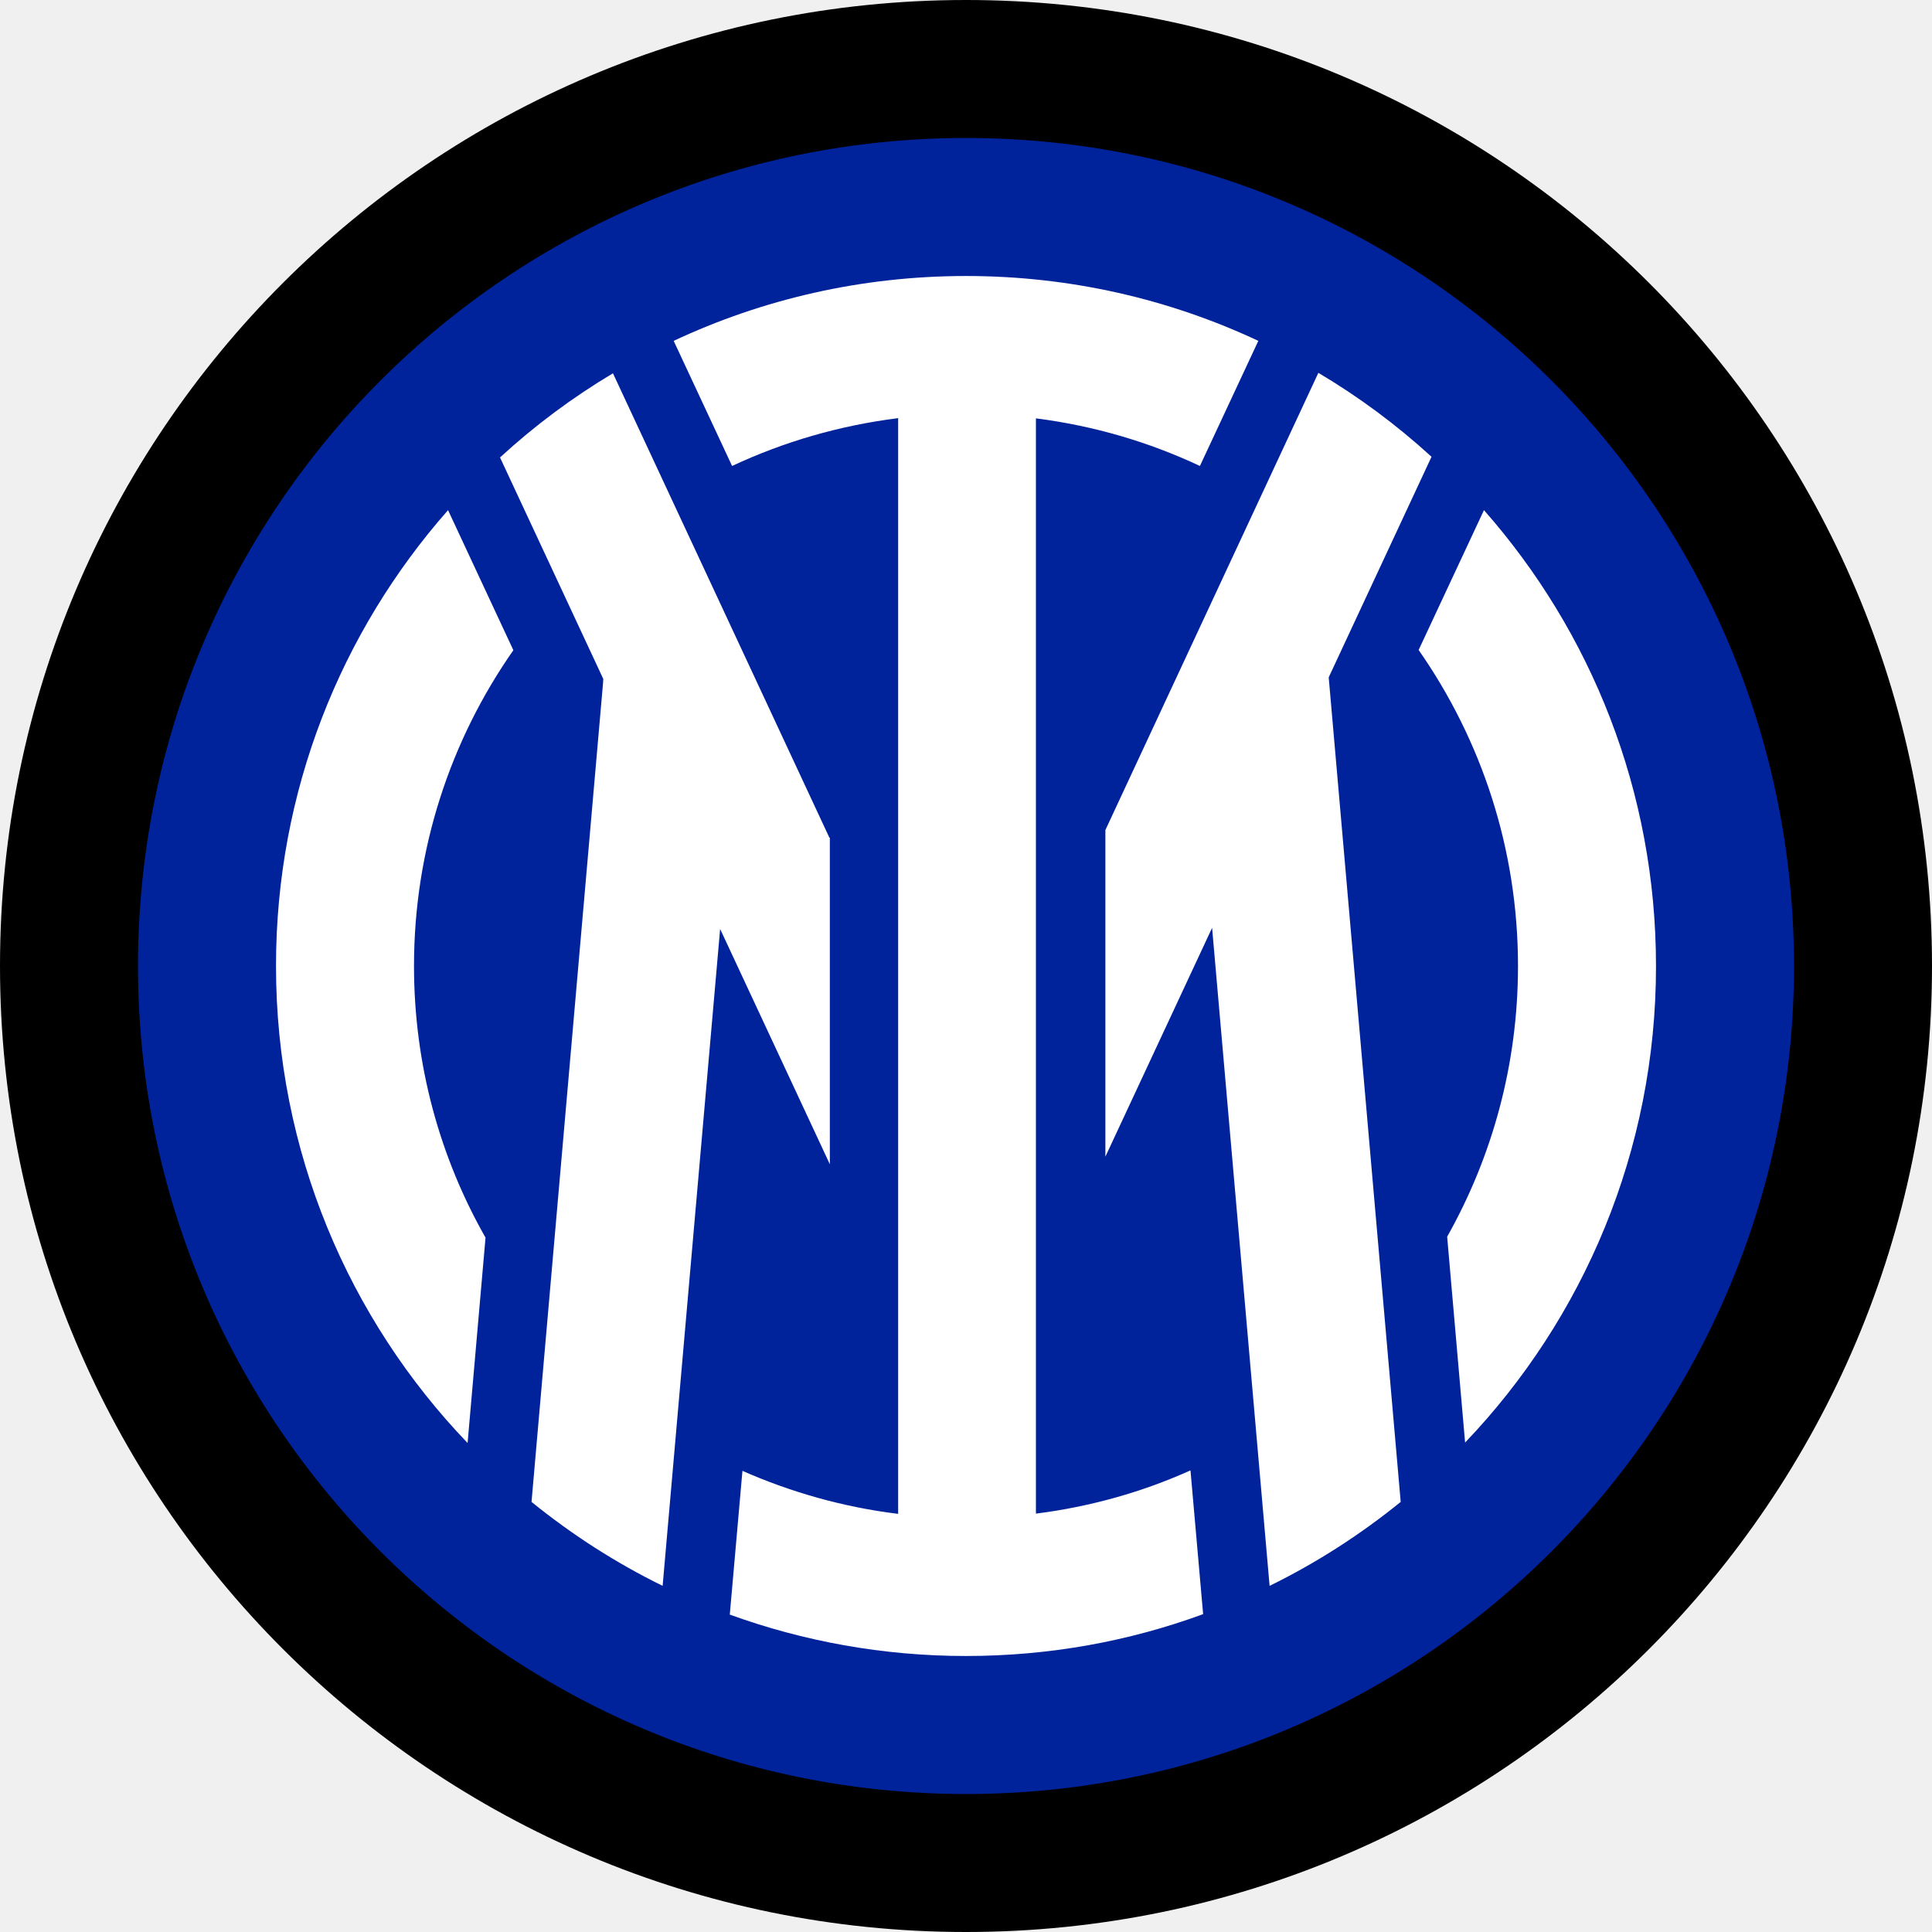
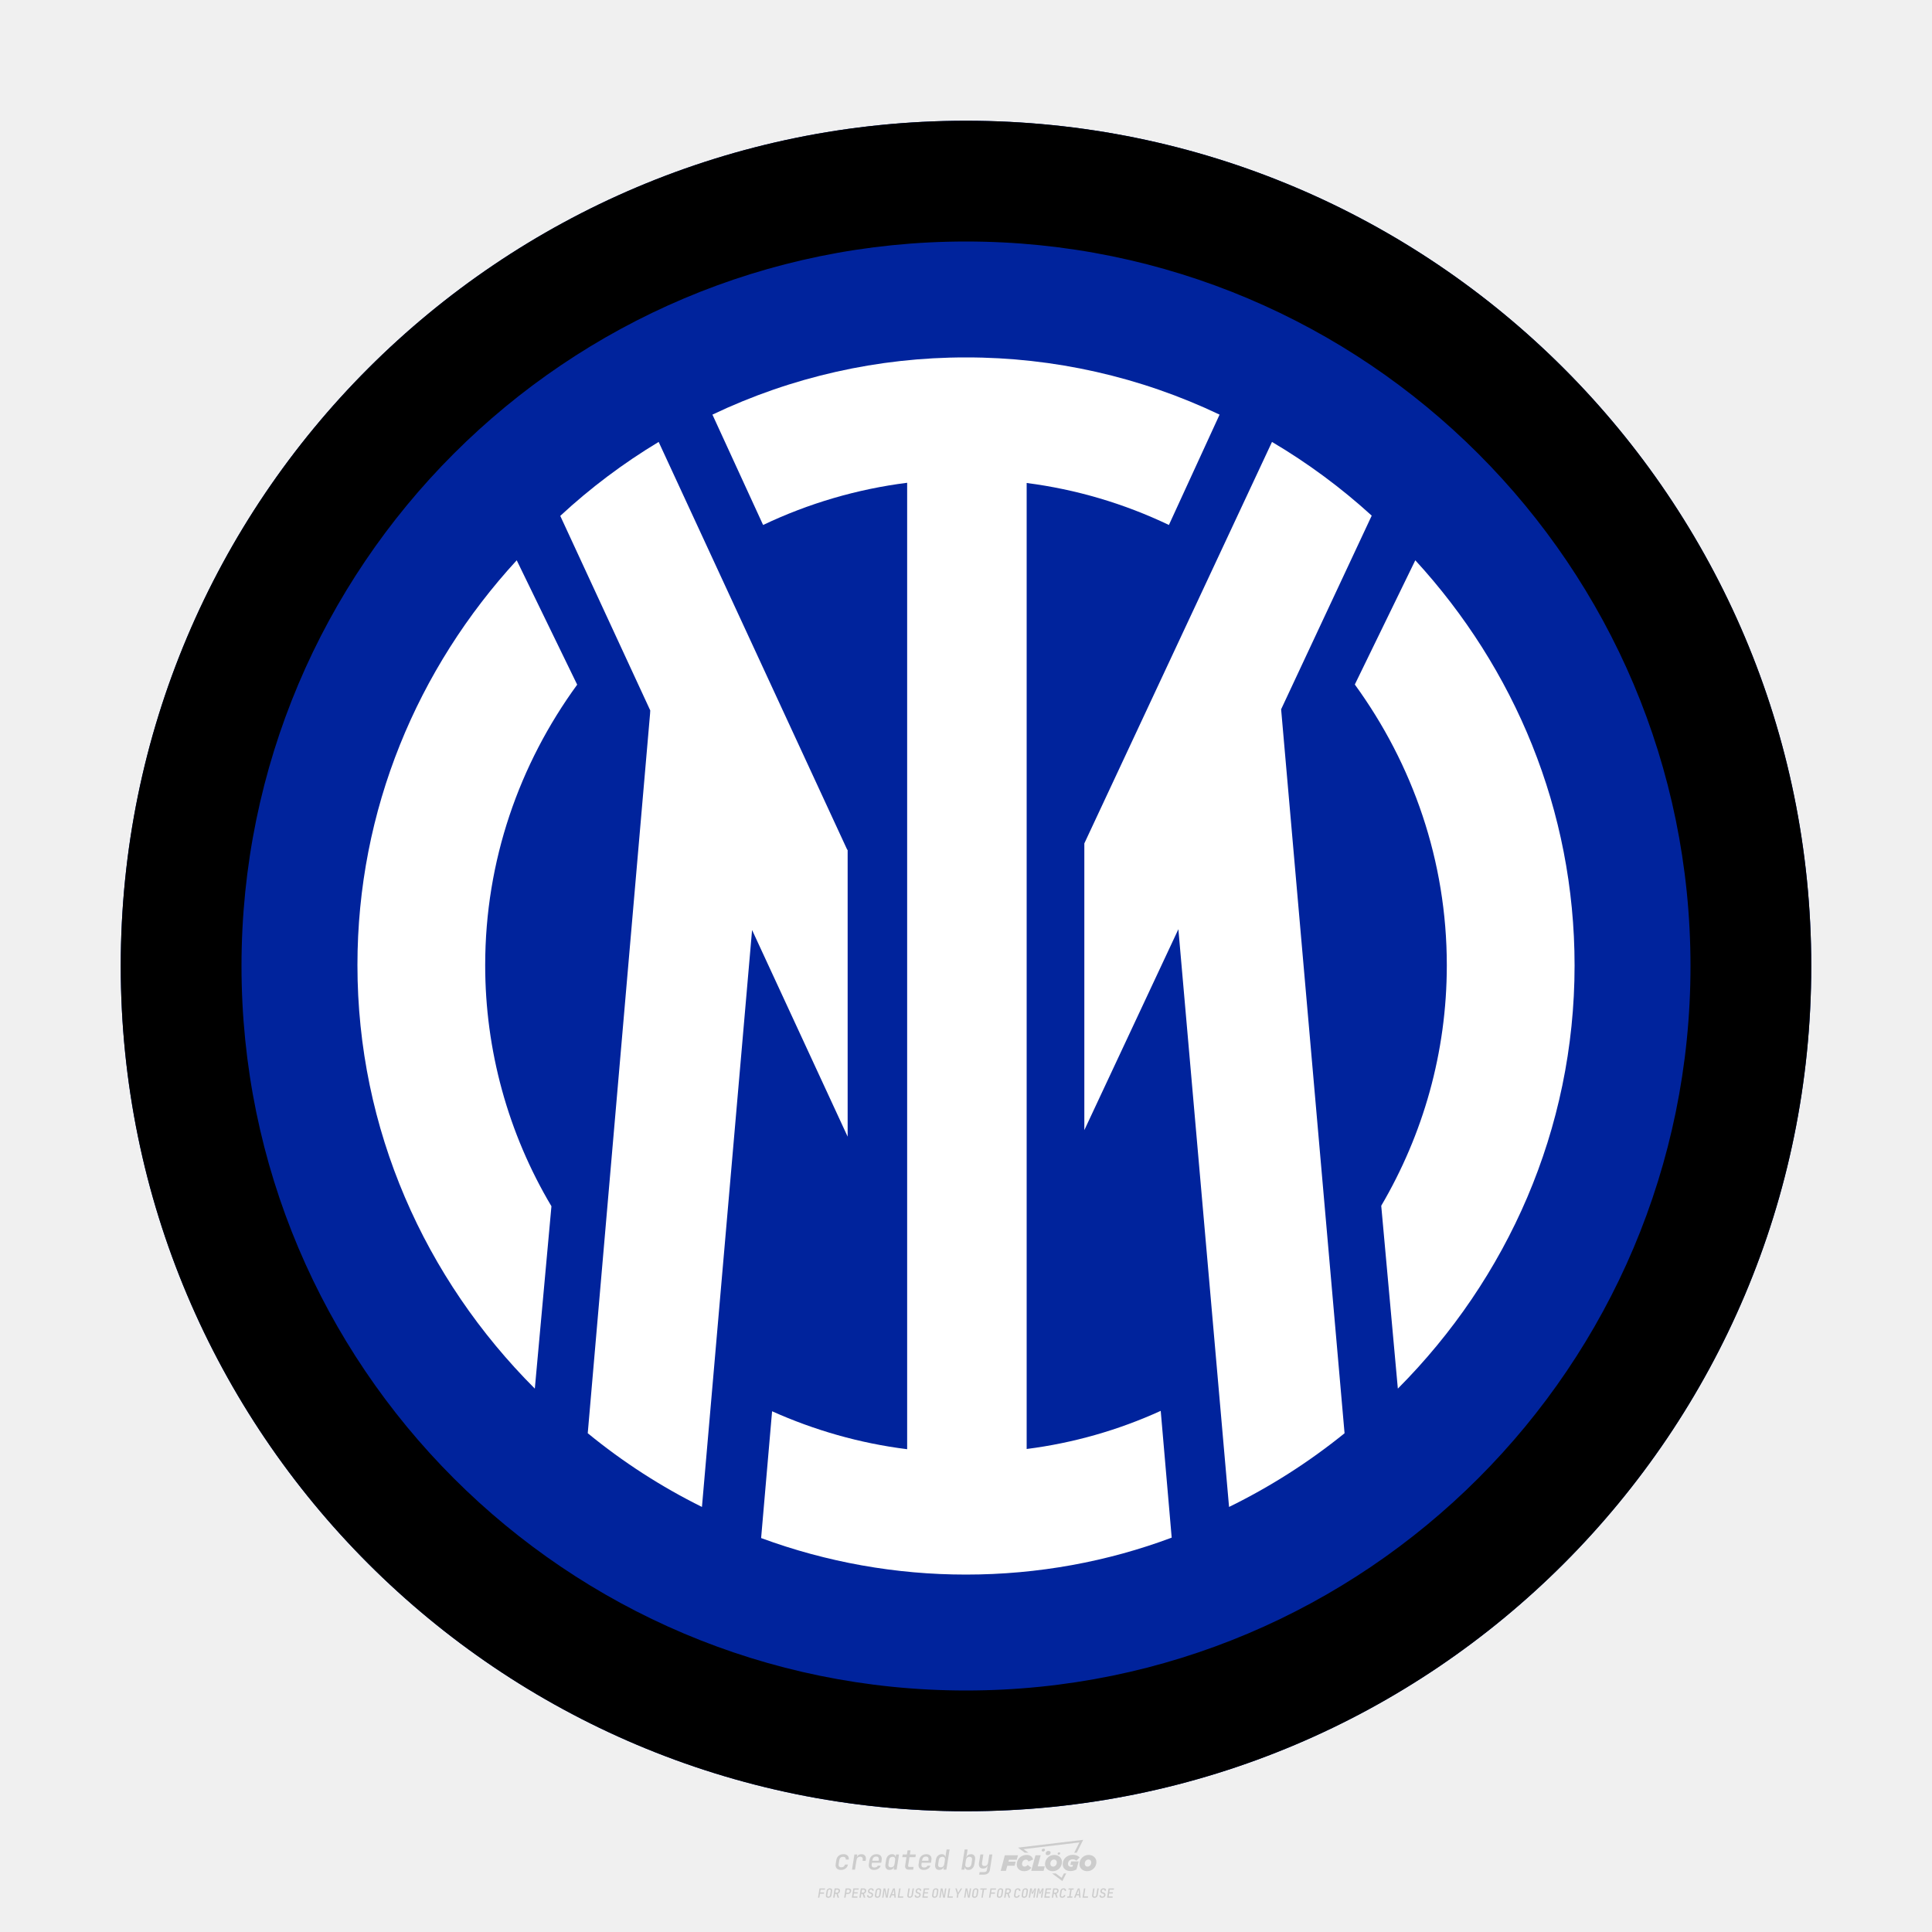
- <svg xmlns="http://www.w3.org/2000/svg" viewBox="0 0 840 840">
-   <circle cx="420" cy="420" r="420" />
-   <circle cx="420" cy="420" r="360" fill="#00239C" />
-   <path fill="#FFF" d="m645.2 221.8-28.4 60.8c27.2 39 43.2 86.3 43.2 137.4 0 42.8-11.2 82.9-30.8 117.7l7.8 89.5c51.4-53.8 83-126.8 83-207.1 0-76.1-28.2-145.4-74.8-198.3zM450.4 658.1v-476.2c25.2 3.2 49.2 10.3 71.3 20.7l25.4-54.4c-38.6-18.1-81.7-28.2-127.1-28.2s-88.5 10.1-127.1 28.2l25.4 54.4c22.4-10.5 46.7-17.6 72.2-20.8v476.4c-23.8-2.9-46.6-9.4-67.7-18.7l-5.5 62.5c32 11.6 66.6 18 102.7 18 36.2 0 71-6.4 103.1-18.2l-5.5-62.5c-20.9 9.4-43.5 15.8-67.2 18.8zM194.8 221.8c-46.6 52.9-74.8 122.2-74.8 198.2 0 80.5 31.7 153.6 83.3 207.4l7.8-89.3c-19.8-34.8-31.1-75.1-31.1-118.1 0-51.1 16-98.4 43.2-137.3zM577.7 294.5l44.7-95.9c-15.1-13.8-31.5-26-49.2-36.5l-92.6 198.8v142l46.4-99.5 25 286.1c20.4-10 39.5-22.3 57-36.5zM360.6 364.2l-94.1-201.9c-17.6 10.5-34.1 22.8-49.1 36.6l44.9 96.3-0.1 1.7-31.1 356.1c17.5 14.2 36.6 26.5 57 36.5l25-285.6 47.7 102.3v-142z" />
+ <svg xmlns="http://www.w3.org/2000/svg" data-name="图层_1" version="1.1" viewBox="0 0 800 800">
+   <path d="M348.219,774.301c-.786,0-1.375-.217-1.768-.652-.393-.435-.528-1.03-.406-1.786l.252-1.648c.122-.755.45-1.35.984-1.785.534-.435,1.194-.652,1.98-.652.755,0,1.329.199,1.722.595.393.397.551.938.475,1.625h-1.236c.03-.359-.055-.637-.257-.836-.202-.198-.498-.297-.887-.297-.42,0-.763.117-1.03.349-.267.233-.435.563-.503.99l-.263,1.659c-.069.435-.006.769.189,1.002.195.233.502.349.921.349.389,0,.715-.099.979-.297.263-.198.436-.48.521-.847h1.236c-.137.687-.467,1.231-.99,1.631-.523.401-1.162.6-1.917.6ZM352.797,774.187l.996-6.294h1.19l-.195,1.19c.336-.87.973-1.304,1.911-1.304.671,0,1.169.208,1.493.624.324.416.429.986.315,1.71l-.069.423h-1.27l.057-.32c.069-.45.011-.795-.171-1.036-.183-.24-.477-.361-.881-.361-.405,0-.74.122-1.007.366-.267.245-.435.588-.503,1.03l-.63,3.971h-1.236ZM361.906,774.301c-.77,0-1.346-.223-1.728-.669s-.515-1.036-.401-1.768l.252-1.648c.084-.488.257-.915.521-1.282s.601-.651,1.013-.852c.412-.202.873-.304,1.385-.304.77,0,1.349.224,1.734.669.385.446.517,1.036.395,1.768l-.172,1.121h-3.845l-.092.526c-.153.954.217,1.431,1.11,1.431.717,0,1.175-.248,1.373-.744h1.225c-.168.534-.503.96-1.007,1.276-.504.317-1.091.475-1.763.475ZM361.231,770.216l-.046.286,2.655-.012.046-.286c.069-.466.013-.822-.166-1.07-.179-.248-.486-.372-.921-.372-.443,0-.795.126-1.059.378-.263.252-.433.611-.509,1.076ZM368.326,774.301c-.633,0-1.103-.212-1.408-.635s-.397-1.001-.274-1.734l.274-1.774c.115-.733.393-1.312.836-1.74.442-.427.98-.641,1.613-.641.465,0,.83.119,1.093.354.263.236.391.557.383.962h.023l.172-1.202h1.236l-.996,6.294h-1.225l.195-1.201h-.023c-.122.412-.351.734-.687.967s-.74.349-1.213.349ZM368.932,773.226c.389,0,.715-.119.978-.355.263-.236.429-.572.498-1.007l.252-1.648c.069-.427.01-.761-.177-1.002-.187-.24-.475-.36-.864-.36-.397,0-.725.118-.984.354-.26.236-.423.572-.492,1.007l-.252,1.648c-.069.443-.013.78.166,1.013.179.233.471.349.876.349ZM376.348,774.187c-.572,0-.994-.157-1.264-.469-.271-.312-.361-.751-.269-1.316l.538-3.387h-1.739l.171-1.122h1.74l.275-1.716h1.236l-.275,1.716h2.472l-.183,1.122h-2.461l-.538,3.387c-.076.442.099.664.526.664h1.717l-.172,1.121h-1.774ZM382.504,774.301c-.77,0-1.346-.223-1.728-.669s-.515-1.036-.401-1.768l.252-1.648c.084-.488.257-.915.521-1.282s.601-.651,1.013-.852c.412-.202.873-.304,1.385-.304.77,0,1.349.224,1.734.669.385.446.517,1.036.395,1.768l-.172,1.121h-3.845l-.092.526c-.153.954.217,1.431,1.11,1.431.717,0,1.175-.248,1.373-.744h1.225c-.168.534-.503.96-1.007,1.276-.504.317-1.091.475-1.763.475ZM381.829,770.216l-.046.286,2.655-.012.046-.286c.069-.466.013-.822-.166-1.07-.179-.248-.486-.372-.921-.372-.443,0-.795.126-1.059.378-.263.252-.433.611-.509,1.076ZM388.924,774.301c-.633,0-1.101-.212-1.402-.635-.301-.423-.395-1.001-.28-1.734l.274-1.774c.115-.733.393-1.312.836-1.74.442-.427.98-.641,1.613-.641.465,0,.83.119,1.093.354.263.236.391.557.383.962h.023l.206-1.465.298-1.796h1.236l-1.327,8.354h-1.225l.195-1.201h-.023c-.122.412-.351.734-.687.967s-.74.349-1.213.349ZM389.531,773.226c.389,0,.715-.119.978-.355.263-.236.429-.572.498-1.007l.252-1.648c.076-.427.019-.761-.172-1.002-.191-.24-.48-.36-.87-.36-.397,0-.725.118-.984.354-.26.236-.423.572-.492,1.007l-.252,1.648c-.076.443-.023.78.16,1.013s.477.349.881.349ZM401.017,774.301c-.473,0-.839-.116-1.099-.349-.26-.233-.385-.555-.378-.967h-.011l-.195,1.201h-1.224l1.327-8.354h1.236l-.286,1.796-.274,1.465h.046c.122-.412.353-.735.692-.967.34-.232.742-.349,1.208-.349.633,0,1.1.214,1.402.641.301.428.395,1.007.281,1.74l-.275,1.774c-.115.733-.395,1.31-.841,1.734-.446.423-.982.635-1.608.635ZM400.766,773.226c.397,0,.723-.116.979-.349.256-.233.422-.571.498-1.013l.252-1.648c.069-.435.011-.77-.171-1.007-.183-.236-.473-.354-.87-.354-.389,0-.715.12-.979.36s-.429.574-.498,1.002l-.252,1.648c-.069.435-.011.771.172,1.007.183.236.473.355.87.355ZM405.469,776.247l.172-1.064h1.934c.641,0,1.007-.302,1.099-.905l.103-.675.206-1.19h-.035c-.122.42-.347.744-.675.973-.328.229-.729.343-1.201.343-.626,0-1.093-.201-1.402-.601s-.41-.944-.303-1.631l.584-3.605h1.236l-.561,3.479c-.061.412,0,.732.183.961s.465.343.847.343c.389,0,.717-.122.984-.366.267-.244.431-.584.492-1.018l.538-3.399h1.236l-1.007,6.409c-.099.603-.37,1.078-.812,1.425-.443.347-1.0.521-1.671.521h-1.946ZM417.787,770.085h3.221l.537-1.855h-5.466l-1.708,6.442h2.147l.586-2.099h3.026l.439-1.708h-3.026l.244-.781ZM424.229,772.916c-.586,0-1.025-.39-1.025-1.123,0-.878.634-1.757,1.611-1.757.488,0,.878.244,1.025.781l1.952-.83c-.293-1.171-1.269-1.903-2.635-1.903-2.782,0-4.148,2.147-4.148,3.904s1.269,2.83,3.075,2.83c1.367,0,2.342-.586,2.977-1.415l-1.513-1.171c-.39.439-.83.683-1.318.683ZM430.915,768.231h-2.147l-1.757,6.442h5.124l.488-1.855h-2.928l1.22-4.587ZM439.748,771.013c0-1.659-1.318-2.928-3.221-2.928-2.196,0-3.807,1.806-3.807,3.807,0,1.659,1.318,2.928,3.221,2.928,2.196,0,3.807-1.806,3.807-3.807ZM434.917,771.696c0-.83.586-1.708,1.513-1.708.781,0,1.171.537,1.171,1.22,0,.83-.586,1.708-1.513,1.708-.781,0-1.171-.537-1.171-1.22ZM443.213,772.233h1.074l-.195.683c-.146.049-.342.098-.586.098-.683,0-1.269-.39-1.269-1.22,0-1.025.732-1.903,1.952-1.903.586,0,1.123.244,1.513.586l1.367-1.367c-.439-.537-1.513-1.074-2.733-1.074-2.587,0-4.295,1.757-4.295,3.855,0,2.05,1.611,2.879,3.221,2.879.927,0,1.855-.293,2.489-.683l.927-3.319h-3.123l-.342,1.464ZM450.777,768.084c-2.196,0-3.807,1.806-3.807,3.807,0,1.659,1.318,2.928,3.221,2.928,2.196,0,3.807-1.806,3.807-3.807,0-1.659-1.318-2.928-3.221-2.928ZM450.338,772.916c-.781,0-1.171-.537-1.171-1.22,0-.83.586-1.708,1.513-1.708.781,0,1.171.537,1.171,1.22,0,.83-.586,1.708-1.513,1.708ZM437.942,767.499c-.049.293.098.488.439.488s.537-.195.634-.488c.049-.244-.098-.488-.439-.488s-.586.244-.634.488ZM432.135,765.498c-.439,0-.732.244-.781.586s.098.586.537.586.732-.244.781-.586c.098-.342-.098-.586-.537-.586ZM433.013,767.303c-.098.537.146.878.83.878.634,0,1.074-.39,1.171-.878s-.146-.878-.83-.878c-.683,0-1.074.39-1.171.878ZM439.602,777.552l-2.44-1.806h-1.513l4.246,3.172,1.611-3.172h-.976l-.927,1.806ZM425.839,767.157l-2.001-1.464,23.132-2.782-2.147,4.246h1.025l2.684-5.319-26.988,3.221,2.782,2.099h1.513ZM338.719,785.785l.609-3.832h2.32l-.084.519h-1.764l-.184,1.145h1.627l-.084.525h-1.617l-.257,1.643h-.567ZM342.97,785.838c-.357,0-.623-.101-.798-.302-.175-.201-.234-.473-.178-.816l.268-1.701c.056-.343.203-.615.441-.816.238-.201.535-.302.892-.302s.623.1.798.299c.175.199.236.471.184.814l-.268,1.706c-.056.343-.204.615-.444.816-.24.201-.538.302-.895.302ZM343.049,785.334c.193,0,.348-.052.467-.158.119-.105.194-.257.226-.457l.268-1.701c.032-.199.005-.352-.079-.457-.084-.105-.222-.158-.415-.158s-.347.052-.465.158c-.117.105-.192.257-.223.457l-.268,1.701c-.032.2-.005.352.079.457s.22.158.409.158ZM344.996,785.785l.609-3.832h1.202c.238,0,.439.046.604.139.165.093.283.223.357.391s.091.366.052.593c-.038.259-.14.484-.304.675-.165.191-.366.321-.604.391l.535,1.643h-.619l-.478-1.575h-.541l-.247,1.575h-.567ZM345.888,783.707h.635c.189,0,.349-.056.48-.168.131-.112.211-.262.239-.451.032-.193,0-.345-.094-.459-.095-.114-.236-.171-.425-.171h-.635l-.2,1.249ZM349.545,785.785l.609-3.832h1.254c.371,0,.651.105.84.315.189.21.255.49.199.84-.038.234-.122.438-.249.611s-.29.307-.488.402c-.198.095-.419.142-.664.142h-.693l-.241,1.522h-.567ZM350.432,783.754h.693c.192,0,.357-.059.493-.176.136-.117.22-.274.252-.47s-.002-.352-.1-.47-.245-.176-.441-.176h-.688l-.21,1.291ZM352.747,785.785l.609-3.832h2.252l-.079.504h-1.695l-.173,1.087h1.512l-.079.499h-1.512l-.194,1.239h1.69l-.079.504h-2.252ZM355.843,785.785l.609-3.832h1.202c.238,0,.439.046.604.139.165.093.283.223.357.391s.091.366.052.593c-.038.259-.14.484-.304.675-.165.191-.366.321-.604.391l.535,1.643h-.619l-.478-1.575h-.541l-.247,1.575h-.567ZM356.736,783.707h.635c.189,0,.349-.056.48-.168.131-.112.211-.262.239-.451.032-.193,0-.345-.094-.459-.095-.114-.236-.171-.425-.171h-.635l-.2,1.249ZM360.132,785.838c-.385,0-.674-.095-.866-.286-.192-.191-.264-.451-.215-.779h.567c-.028.175.011.312.116.412.105.1.266.149.483.149.203,0,.37-.049.501-.147.131-.098.211-.233.239-.404.021-.15.001-.279-.06-.386-.061-.107-.158-.181-.291-.223l-.457-.136c-.266-.08-.462-.217-.588-.409-.126-.192-.17-.42-.131-.682.035-.21.112-.394.231-.551s.273-.28.462-.367.402-.131.64-.131c.35,0,.616.095.798.286.182.191.248.444.2.759h-.567c.028-.168-.003-.3-.092-.396-.089-.096-.23-.144-.422-.144-.189,0-.343.045-.462.134-.119.089-.189.214-.21.375-.025.151-.007.279.052.386s.158.181.294.223l.467.147c.262.081.456.217.58.409.124.193.165.422.123.688-.035.217-.116.406-.241.567-.126.161-.288.286-.485.375-.198.089-.419.134-.664.134ZM363.265,785.838c-.357,0-.623-.101-.798-.302-.175-.201-.234-.473-.178-.816l.268-1.701c.056-.343.203-.615.441-.816.238-.201.535-.302.892-.302s.623.1.798.299c.175.199.236.471.184.814l-.268,1.706c-.056.343-.204.615-.444.816-.24.201-.538.302-.895.302ZM363.344,785.334c.193,0,.348-.052.467-.158.119-.105.194-.257.226-.457l.268-1.701c.032-.199.005-.352-.079-.457-.084-.105-.222-.158-.415-.158s-.347.052-.465.158c-.117.105-.192.257-.223.457l-.268,1.701c-.032.2-.005.352.079.457s.22.158.409.158ZM365.275,785.785l.609-3.832h.709l.619,3.186c.007-.098.017-.217.029-.357.012-.14.027-.285.045-.435.018-.151.037-.289.058-.415l.315-1.979h.525l-.609,3.832h-.709l-.614-3.186c-.007.095-.017.209-.029.344s-.027.276-.045.423c-.018.147-.037.283-.058.409l-.315,2.01h-.53ZM368.225,785.785l1.585-3.832h.745l.373,3.832h-.562l-.073-.971h-1.087l-.388.971h-.593ZM369.385,784.342h.871l-.089-1.102c-.018-.196-.03-.365-.037-.509-.007-.143-.011-.243-.011-.299-.018.056-.052.156-.102.299s-.115.311-.192.504l-.441,1.107ZM371.721,785.785l.609-3.832h.567l-.525,3.312h1.674l-.079.52h-2.247ZM376.678,785.838c-.367,0-.634-.101-.8-.302-.166-.201-.221-.475-.165-.821l.436-2.761h.567l-.436,2.755c-.032.196-.008.35.071.462.079.112.214.168.407.168.193,0,.347-.056.465-.168.117-.112.192-.266.223-.462l.435-2.755h.567l-.436,2.761c-.056.35-.2.625-.433.824-.233.199-.533.299-.9.299ZM379.844,785.838c-.385,0-.674-.095-.866-.286-.192-.191-.264-.451-.215-.779h.567c-.028.175.011.312.116.412.105.1.266.149.483.149.203,0,.37-.049.501-.147.131-.098.211-.233.239-.404.021-.15.001-.279-.06-.386-.061-.107-.158-.181-.291-.223l-.457-.136c-.266-.08-.462-.217-.588-.409-.126-.192-.17-.42-.131-.682.035-.21.112-.394.231-.551s.273-.28.462-.367.402-.131.64-.131c.35,0,.616.095.798.286.182.191.248.444.2.759h-.567c.028-.168-.003-.3-.092-.396-.089-.096-.23-.144-.422-.144-.189,0-.343.045-.462.134-.119.089-.189.214-.21.375-.025.151-.007.279.052.386s.158.181.294.223l.467.147c.262.081.456.217.58.409.124.193.165.422.123.688-.035.217-.116.406-.241.567-.126.161-.288.286-.485.375-.198.089-.419.134-.664.134ZM381.906,785.785l.609-3.832h2.252l-.079.504h-1.695l-.173,1.087h1.512l-.079.499h-1.512l-.194,1.239h1.69l-.079.504h-2.252ZM386.943,785.838c-.357,0-.623-.101-.798-.302-.175-.201-.234-.473-.178-.816l.268-1.701c.056-.343.203-.615.441-.816.238-.201.535-.302.892-.302s.623.1.798.299c.175.199.236.471.184.814l-.268,1.706c-.056.343-.204.615-.444.816-.24.201-.538.302-.895.302ZM387.021,785.334c.193,0,.348-.052.467-.158.119-.105.194-.257.226-.457l.268-1.701c.032-.199.005-.352-.079-.457-.084-.105-.222-.158-.415-.158s-.347.052-.465.158c-.117.105-.192.257-.223.457l-.268,1.701c-.032.2-.005.352.079.457s.22.158.409.158ZM388.953,785.785l.609-3.832h.709l.619,3.186c.007-.098.017-.217.029-.357.012-.14.027-.285.045-.435.018-.151.037-.289.058-.415l.315-1.979h.525l-.609,3.832h-.709l-.614-3.186c-.007.095-.017.209-.029.344s-.027.276-.045.423c-.018.147-.037.283-.058.409l-.315,2.01h-.53ZM392.249,785.785l.609-3.832h.567l-.525,3.312h1.674l-.079.52h-2.247ZM396.117,785.785l.22-1.412-.751-2.42h.577l.446,1.449c.028.095.05.184.066.268.016.084.025.147.029.189.018-.042.046-.105.087-.189.04-.084.088-.173.144-.268l.898-1.449h.598l-1.528,2.42-.22,1.412h-.567ZM399.217,785.785l.609-3.832h.709l.619,3.186c.007-.098.017-.217.029-.357.012-.14.027-.285.044-.435.018-.151.037-.289.058-.415l.315-1.979h.525l-.609,3.832h-.709l-.614-3.186c-.007.095-.017.209-.029.344s-.027.276-.045.423c-.018.147-.037.283-.058.409l-.315,2.01h-.53ZM403.505,785.838c-.357,0-.623-.101-.798-.302-.175-.201-.234-.473-.178-.816l.268-1.701c.056-.343.203-.615.441-.816.238-.201.535-.302.892-.302.357,0,.623.1.798.299.175.199.236.471.184.814l-.268,1.706c-.056.343-.204.615-.444.816-.239.201-.538.302-.895.302ZM403.584,785.334c.193,0,.348-.052.467-.158.119-.105.194-.257.226-.457l.268-1.701c.032-.199.005-.352-.079-.457-.084-.105-.222-.158-.415-.158-.193,0-.347.052-.465.158-.117.105-.191.257-.223.457l-.268,1.701c-.032.2-.005.352.079.457.084.105.22.158.409.158ZM406.381,785.785l.525-3.312h-1.023l.084-.519h2.619l-.084.519h-1.029l-.525,3.312h-.567ZM409.518,785.785l.609-3.832h2.32l-.084.519h-1.764l-.184,1.145h1.627l-.084.525h-1.617l-.257,1.643h-.567ZM413.769,785.838c-.357,0-.623-.101-.798-.302-.175-.201-.234-.473-.178-.816l.268-1.701c.056-.343.203-.615.441-.816.238-.201.535-.302.892-.302.357,0,.623.1.798.299.175.199.236.471.184.814l-.268,1.706c-.056.343-.204.615-.444.816-.239.201-.538.302-.895.302ZM413.848,785.334c.193,0,.348-.052.467-.158.119-.105.194-.257.226-.457l.268-1.701c.032-.199.005-.352-.079-.457-.084-.105-.222-.158-.415-.158-.193,0-.347.052-.465.158-.117.105-.191.257-.223.457l-.268,1.701c-.032.2-.005.352.079.457.084.105.22.158.409.158ZM415.795,785.785l.609-3.832h1.202c.238,0,.439.046.604.139.164.093.283.223.357.391s.091.366.053.593c-.039.259-.14.484-.304.675-.165.191-.366.321-.604.391l.535,1.643h-.619l-.478-1.575h-.541l-.247,1.575h-.567ZM416.688,783.707h.635c.189,0,.349-.056.48-.168.131-.112.211-.262.239-.451.032-.193,0-.345-.095-.459-.094-.114-.236-.171-.425-.171h-.635l-.199,1.249ZM420.905,785.838c-.36,0-.631-.101-.811-.302-.18-.201-.242-.473-.186-.816l.268-1.701c.056-.346.206-.619.449-.819s.545-.299.906-.299c.357,0,.625.101.806.302.18.201.242.473.186.816h-.567c.031-.199.003-.352-.087-.457-.089-.105-.228-.158-.417-.158-.193,0-.351.052-.475.158-.124.105-.202.255-.234.451l-.268,1.706c-.032.2-.003.352.087.457.089.105.23.158.423.158s.35-.052.472-.158.199-.257.231-.457h.567c-.035.228-.115.425-.239.593s-.281.298-.47.388c-.189.091-.402.136-.64.136ZM424.034,785.838c-.357,0-.623-.101-.798-.302-.175-.201-.234-.473-.178-.816l.268-1.701c.056-.343.203-.615.441-.816.238-.201.535-.302.892-.302.357,0,.623.1.798.299.175.199.236.471.184.814l-.268,1.706c-.056.343-.204.615-.444.816-.239.201-.538.302-.895.302ZM424.112,785.334c.193,0,.348-.052.467-.158.119-.105.194-.257.226-.457l.268-1.701c.032-.199.005-.352-.079-.457-.084-.105-.222-.158-.415-.158-.193,0-.347.052-.465.158-.117.105-.191.257-.223.457l-.268,1.701c-.032.2-.005.352.079.457.084.105.22.158.409.158ZM425.965,785.785l.609-3.832h.687l.184,1.228c.021.119.037.23.047.333.011.103.019.183.026.239.018-.056.047-.136.089-.241.042-.105.091-.217.147-.336l.567-1.223h.709l-.609,3.832h-.535l.204-1.291c.025-.168.058-.352.1-.554.042-.201.087-.404.136-.609s.096-.4.142-.585c.045-.185.087-.348.126-.488l-.855,1.863h-.551l-.283-1.863c-.004.136-.011.295-.021.475s-.024.372-.039.575c-.016.203-.035.407-.058.611-.023.205-.048.396-.076.575l-.205,1.291h-.54ZM429.115,785.785l.609-3.832h.687l.184,1.228c.021.119.037.23.047.333.011.103.019.183.026.239.018-.056.047-.136.089-.241.042-.105.091-.217.147-.336l.567-1.223h.709l-.609,3.832h-.535l.204-1.291c.025-.168.058-.352.1-.554.042-.201.087-.404.136-.609s.096-.4.142-.585c.045-.185.087-.348.126-.488l-.855,1.863h-.551l-.283-1.863c-.004.136-.011.295-.021.475s-.024.372-.039.575c-.016.203-.035.407-.058.611-.023.205-.048.396-.076.575l-.205,1.291h-.54ZM432.411,785.785l.609-3.832h2.252l-.079.504h-1.696l-.173,1.087h1.512l-.079.499h-1.512l-.194,1.239h1.69l-.079.504h-2.252ZM435.507,785.785l.609-3.832h1.202c.238,0,.439.046.604.139.164.093.283.223.357.391s.091.366.053.593c-.039.259-.14.484-.304.675-.165.191-.366.321-.604.391l.535,1.643h-.619l-.478-1.575h-.541l-.247,1.575h-.567ZM436.4,783.707h.635c.189,0,.349-.056.48-.168.131-.112.211-.262.239-.451.032-.193,0-.345-.095-.459-.094-.114-.236-.171-.425-.171h-.635l-.199,1.249ZM439.801,785.838c-.36,0-.631-.101-.811-.302-.18-.201-.242-.473-.186-.816l.268-1.701c.056-.346.206-.619.449-.819s.545-.299.906-.299c.357,0,.625.101.806.302.18.201.242.473.186.816h-.567c.031-.199.003-.352-.087-.457-.089-.105-.228-.158-.417-.158-.193,0-.351.052-.475.158-.124.105-.202.255-.234.451l-.268,1.706c-.032.2-.003.352.087.457.089.105.23.158.423.158s.35-.052.472-.158.199-.257.231-.457h.567c-.035.228-.115.425-.239.593s-.281.298-.47.388c-.189.091-.402.136-.64.136ZM441.879,785.785l.079-.504h.777l.446-2.824h-.777l.084-.504h2.126l-.084.504h-.777l-.446,2.824h.777l-.079.504h-2.126ZM444.74,785.785l1.585-3.832h.745l.373,3.832h-.562l-.073-.971h-1.087l-.388.971h-.593ZM445.9,784.342h.871l-.089-1.102c-.017-.196-.03-.365-.037-.509-.007-.143-.01-.243-.01-.299-.018.056-.052.156-.102.299s-.115.311-.192.504l-.441,1.107ZM448.235,785.785l.609-3.832h.567l-.525,3.312h1.674l-.079.52h-2.247ZM453.193,785.838c-.368,0-.634-.101-.8-.302-.166-.201-.221-.475-.165-.821l.436-2.761h.567l-.436,2.755c-.032.196-.008.35.071.462.079.112.214.168.407.168s.347-.056.465-.168c.117-.112.192-.266.223-.462l.436-2.755h.567l-.436,2.761c-.056.35-.2.625-.433.824-.233.199-.533.299-.9.299ZM456.358,785.838c-.385,0-.674-.095-.866-.286-.193-.191-.264-.451-.215-.779h.567c-.028.175.011.312.115.412.105.1.266.149.483.149.203,0,.37-.049.501-.147s.211-.233.239-.404c.021-.15.001-.279-.06-.386s-.158-.181-.291-.223l-.457-.136c-.266-.08-.462-.217-.588-.409-.126-.192-.17-.42-.131-.682.035-.21.112-.394.231-.551s.273-.28.462-.367c.189-.087.402-.131.64-.131.35,0,.616.095.798.286.182.191.248.444.199.759h-.567c.028-.168-.003-.3-.092-.396-.089-.096-.23-.144-.423-.144-.189,0-.343.045-.462.134-.119.089-.189.214-.21.375-.025.151-.007.279.052.386s.158.181.294.223l.467.147c.262.081.456.217.58.409.124.193.165.422.124.688-.035.217-.116.406-.241.567-.126.161-.288.286-.485.375-.198.089-.419.134-.664.134ZM458.421,785.785l.609-3.832h2.252l-.079.504h-1.696l-.173,1.087h1.512l-.079.499h-1.512l-.194,1.239h1.69l-.079.504h-2.252Z" style="fill: #ccc;" />
+   <g>
+     <path d="M400,50c-193.33,0-350,156.67-350,350s156.67,350,350,350,350-156.67,350-350S593.33,50,400,50Z" style="fill: #00239c;" />
+     <path d="M400,50c-193.33,0-350,156.67-350,350s156.67,350,350,350,350-156.67,350-350S593.33,50,400,50ZM400,699.999c-165.664,0-299.999-134.335-299.999-299.999S234.336,100.001,400,100.001s299.999,134.335,299.999,299.999-134.335,299.999-299.999,299.999Z" />
+     <g>
+       <path d="M586.045,232l-25.045,51.442c23.987,32.998,38.093,73.012,38.093,116.257,0,36.205-9.873,70.138-27.154,99.579l6.878,75.722c45.321-45.516,73.183-107.279,73.183-175.22,0-64.384-24.866-123.021-65.955-167.78ZM425.119,600.005V199.995c20.431,2.63,40.313,8.499,58.898,17.386l20.984-45.695c-32.793-15.635-68.671-23.729-105-23.686-36.329-.042-72.207,8.051-105,23.686l20.984,45.695c18.827-8.958,38.962-14.857,59.647-17.476v400.18c-19.665-2.442-38.5-7.895-55.927-15.709l-4.542,52.5c27.163,10.017,55.887,15.137,84.838,15.123,29.905,0,58.654-5.372,85.172-15.294l-4.542-52.5c-17.605,8.025-36.319,13.348-55.512,15.791v.008ZM213.963,232c-41.088,44.735-65.955,103.34-65.955,167.618,0,68.071,27.951,129.891,73.451,175.382l6.878-75.519c-17.981-30.208-27.459-64.717-27.43-99.872,0-43.213,14.114-83.21,38.093-116.102,0,0-25.037-51.507-25.037-51.507Z" style="fill: #fff;" />
+       <path d="M530.485,293.706l37.515-80.191c-12.682-11.562-26.519-21.79-41.292-30.523l-77.708,166.242v118.731l38.94-83.194,20.984,239.221c17.04-8.34,33.084-18.577,47.828-30.515,0,0-26.266-299.771-26.266-299.771ZM350.829,351.887l-78.091-168.895c-14.598,8.78-28.253,19.041-40.746,30.621l37.263,80.557-.081,1.416-25.802,297.882c14.559,11.929,30.424,22.169,47.291,30.523l20.756-238.895,39.574,85.571v-118.78h-.163Z" style="fill: #fff;" />
+     </g>
+   </g>
</svg>
